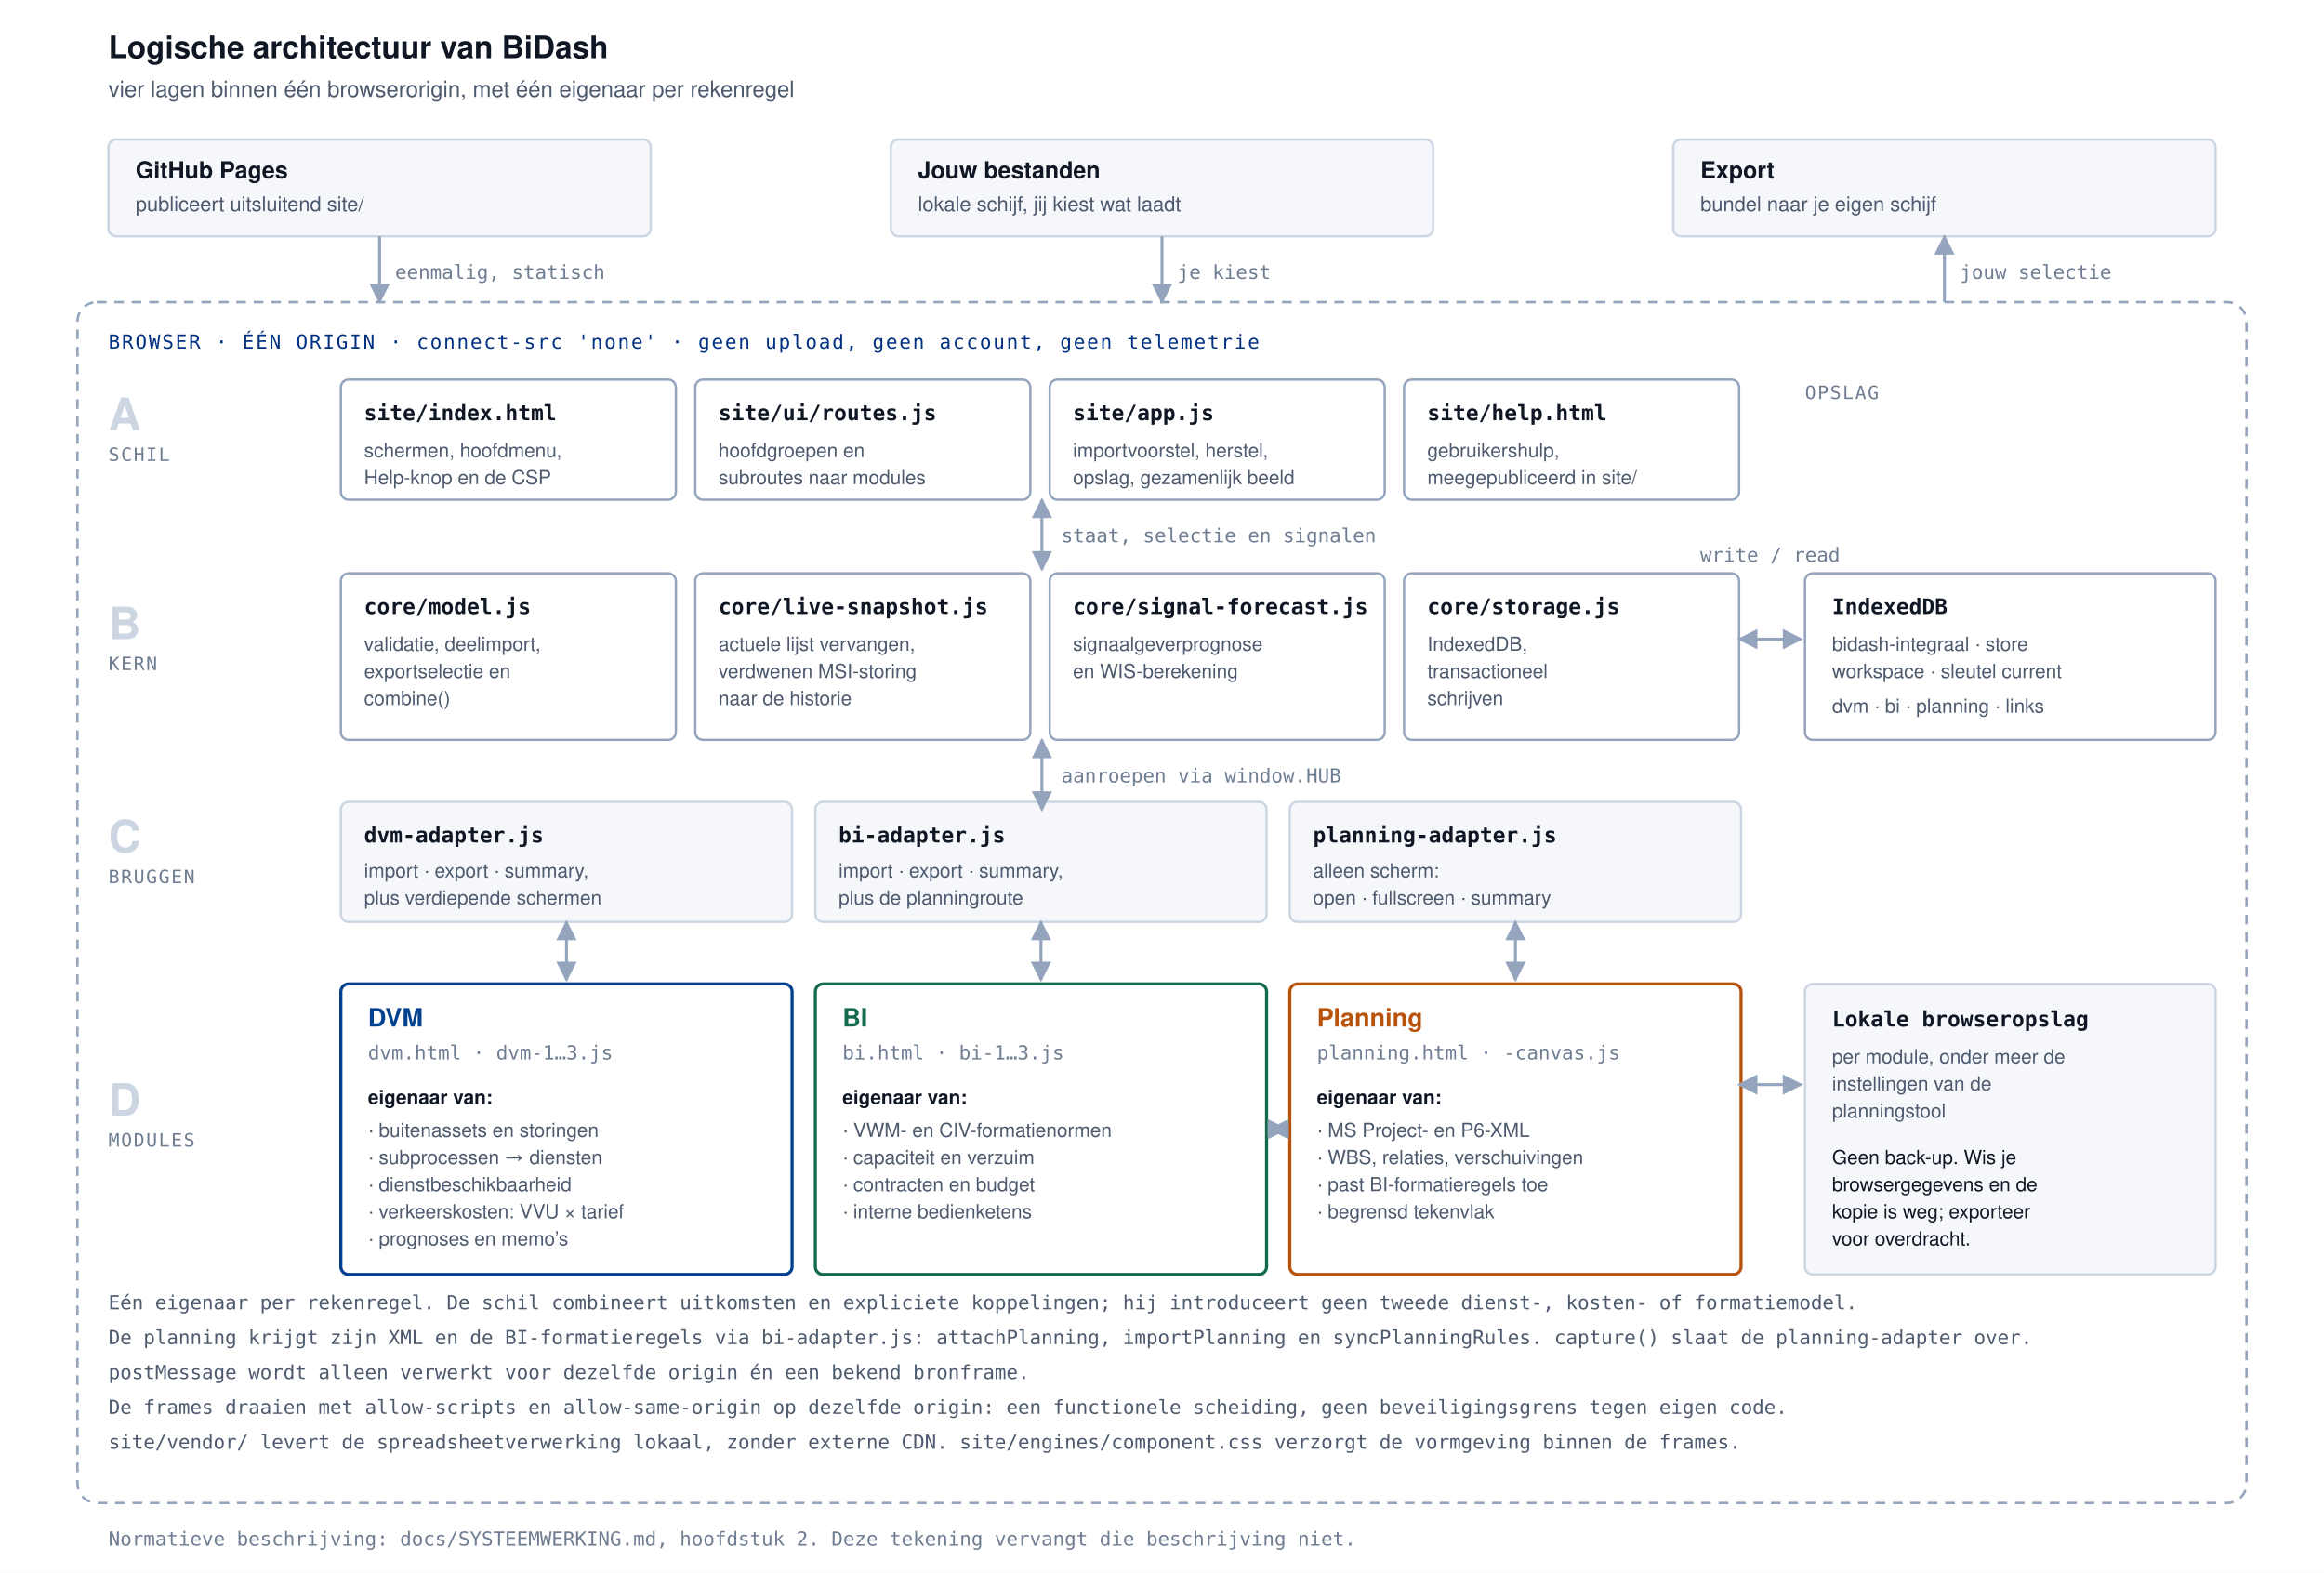
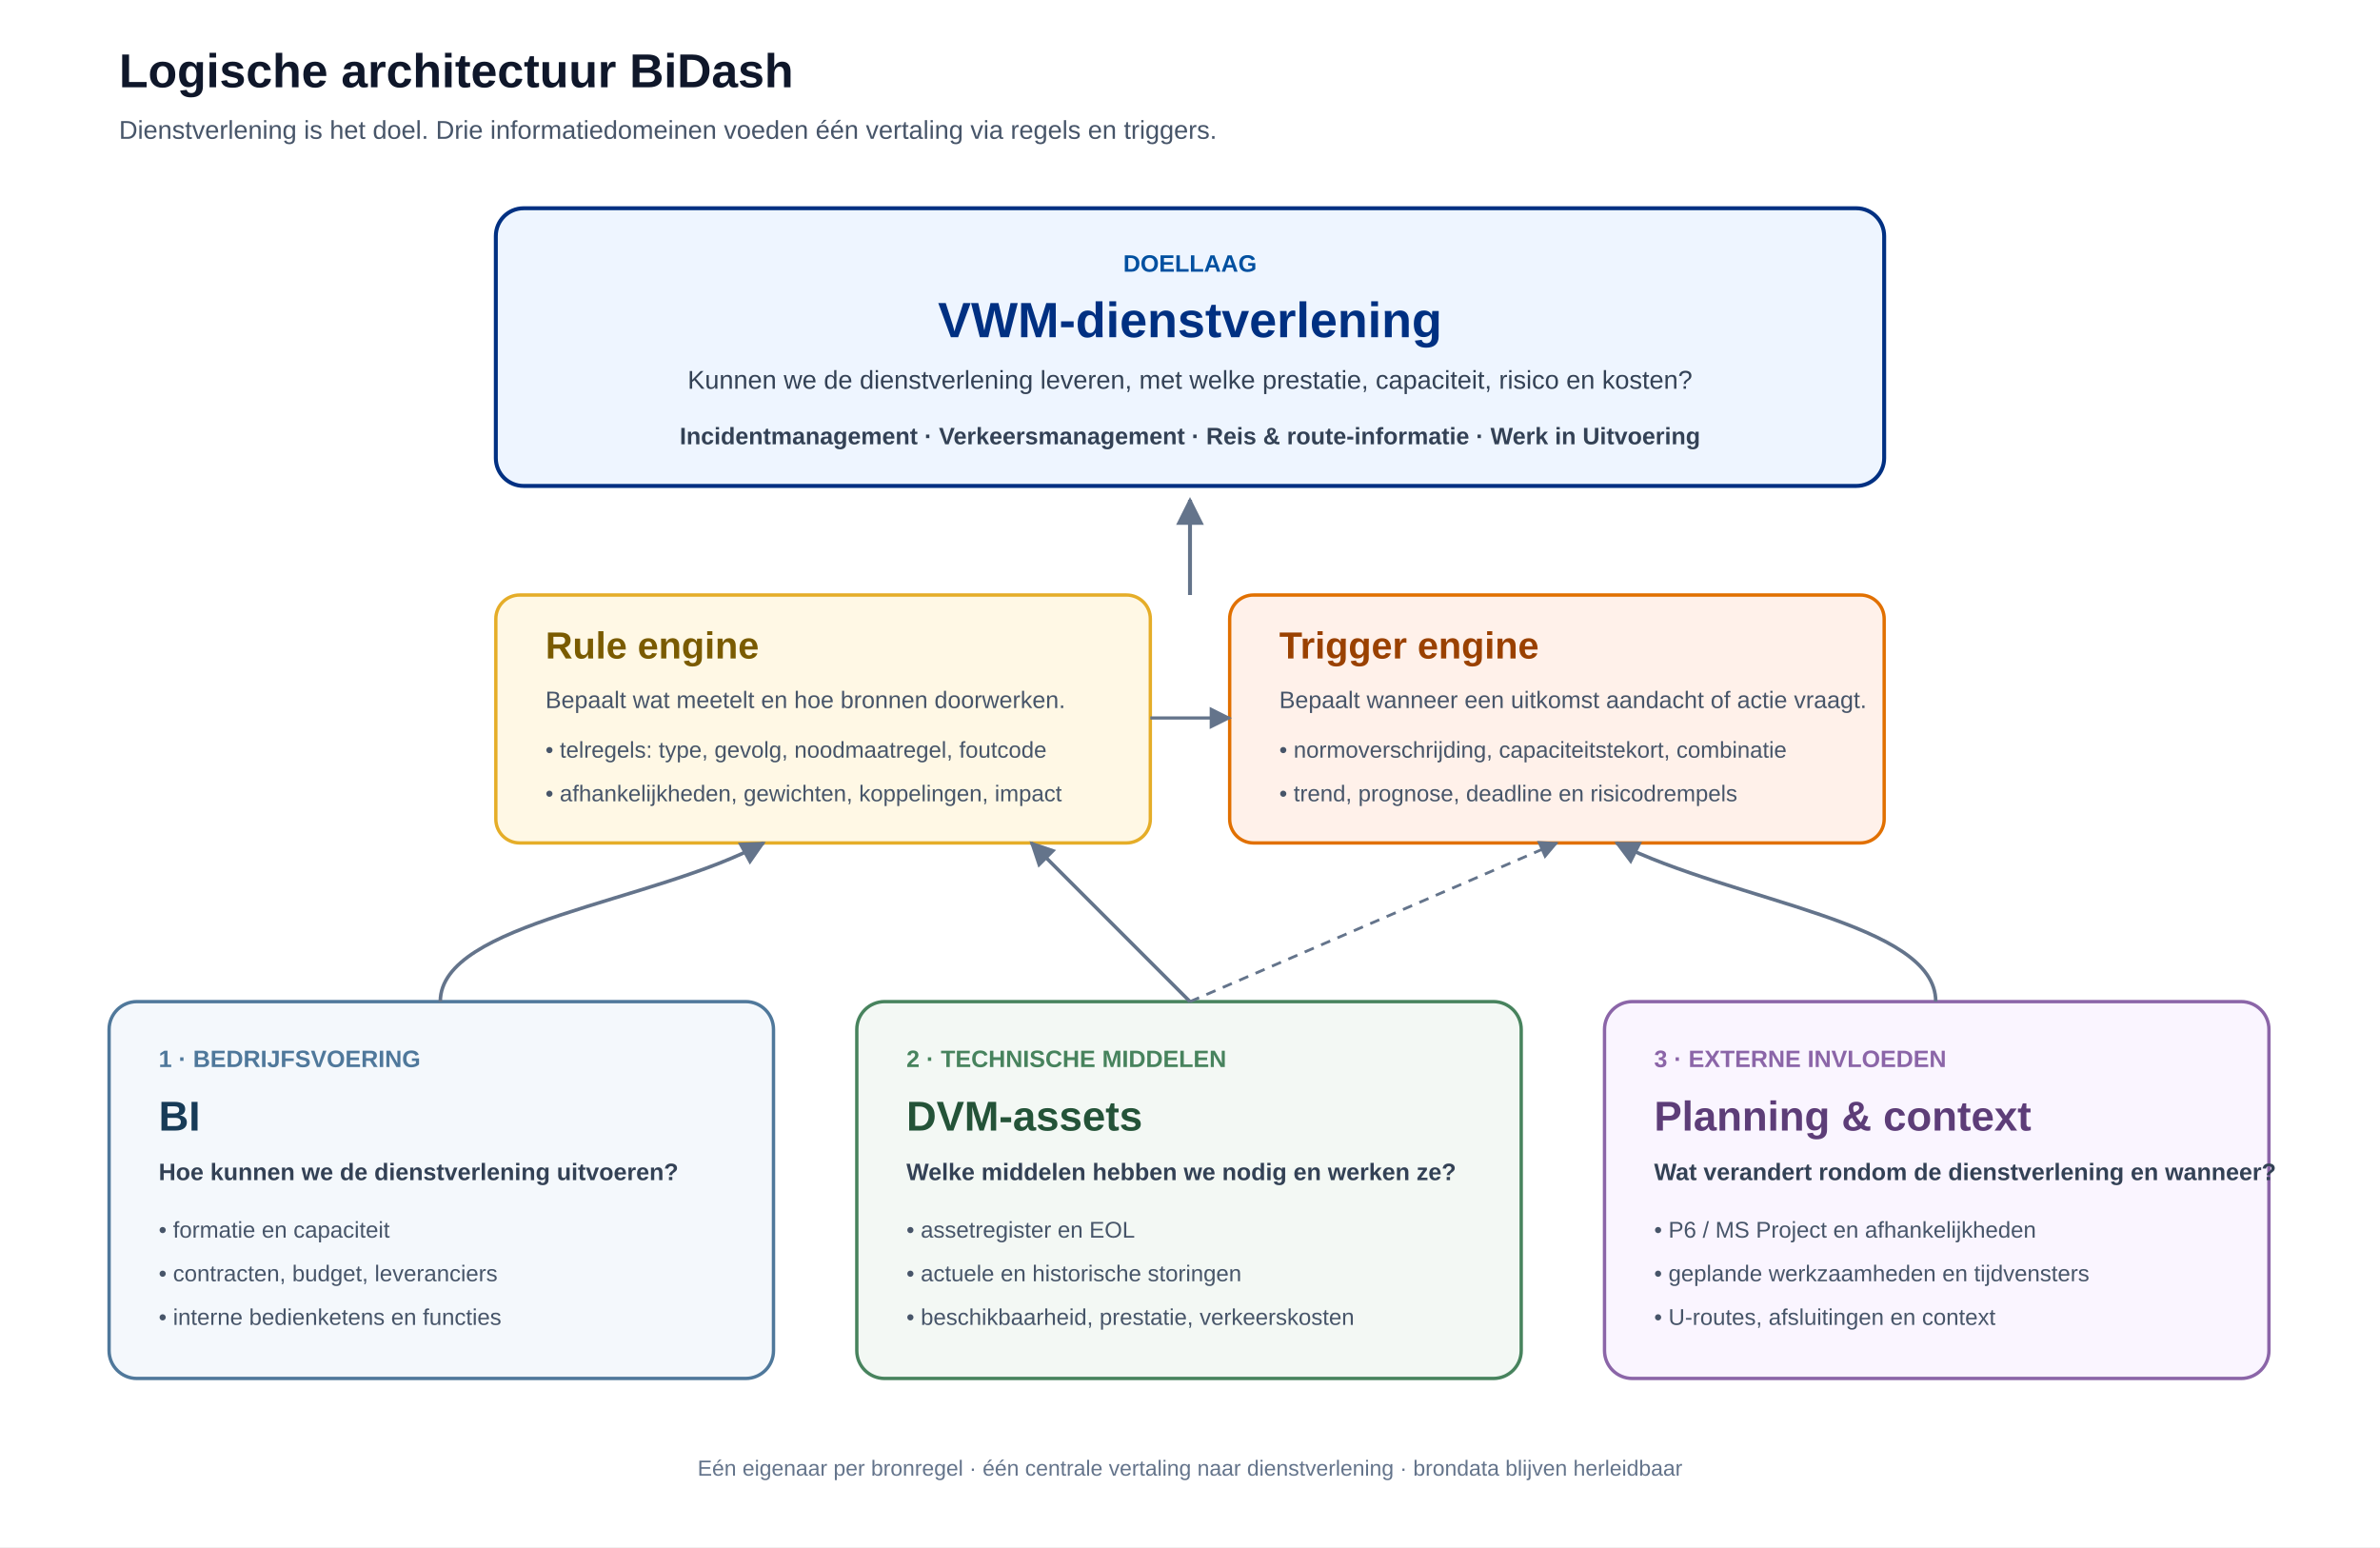
- <svg xmlns="http://www.w3.org/2000/svg" viewBox="0 0 1200 812" width="1200" height="812" role="img" aria-label="Logische architectuur van BiDash in vier lagen binnen één browserorigin: de schil met schermen en orchestratie, de kern met gedeelde contracten, de bruggen via window.HUB, en de drie rekenmodules DVM, BI en planning in eigen iframes, met daarnaast de lokale opslag.">
-   <rect x="0" y="0" width="1200" height="812" fill="#ffffff" />
+ <svg xmlns="http://www.w3.org/2000/svg" viewBox="0 0 1200 780" width="1200" height="780" role="img" aria-label="Logische architectuur van BiDash: dienstverlening bovenaan, rule engine en trigger engine in het midden, en bedrijfsvoering, technische assets en planning als drie informatiedomeinen daaronder.">
+   <rect width="1200" height="780" fill="#fff" />
  <defs>
-     <marker id="a" viewBox="0 0 10 10" refX="9" refY="5" markerWidth="7" markerHeight="7" orient="auto-start-reverse">
-       <path d="M0 0 L10 5 L0 10 z" fill="#93a4bc" />
+     <marker id="a" viewBox="0 0 10 10" refX="9" refY="5" markerWidth="7" markerHeight="7" orient="auto">
+       <path d="M0 0L10 5L0 10z" fill="#64748b" />
    </marker>
  </defs>
-   <text x="56" y="30" font-family="'Segoe UI',Helvetica,Arial,sans-serif" font-size="16" font-weight="600" fill="#0f1724" text-anchor="start">Logische architectuur van BiDash</text>
-   <text x="56" y="50" font-family="'Segoe UI',Helvetica,Arial,sans-serif" font-size="11.5" font-weight="400" fill="#4d5a6e" text-anchor="start">vier lagen binnen één browserorigin, met één eigenaar per rekenregel</text>
-   <rect x="56" y="72" width="280" height="50" rx="4" fill="#f5f7fb" stroke="#ccd5e2" stroke-width="1.2" />
-   <text x="70" y="92" font-family="'Segoe UI',Helvetica,Arial,sans-serif" font-size="12" font-weight="600" fill="#0f1724" text-anchor="start">GitHub Pages</text>
-   <text x="70" y="109" font-family="'Segoe UI',Helvetica,Arial,sans-serif" font-size="10.5" font-weight="400" fill="#4d5a6e" text-anchor="start">publiceert uitsluitend site/</text>
-   <rect x="460" y="72" width="280" height="50" rx="4" fill="#f5f7fb" stroke="#ccd5e2" stroke-width="1.2" />
-   <text x="474" y="92" font-family="'Segoe UI',Helvetica,Arial,sans-serif" font-size="12" font-weight="600" fill="#0f1724" text-anchor="start">Jouw bestanden</text>
-   <text x="474" y="109" font-family="'Segoe UI',Helvetica,Arial,sans-serif" font-size="10.5" font-weight="400" fill="#4d5a6e" text-anchor="start">lokale schijf, jij kiest wat laadt</text>
-   <rect x="864" y="72" width="280" height="50" rx="4" fill="#f5f7fb" stroke="#ccd5e2" stroke-width="1.2" />
-   <text x="878" y="92" font-family="'Segoe UI',Helvetica,Arial,sans-serif" font-size="12" font-weight="600" fill="#0f1724" text-anchor="start">Export</text>
-   <text x="878" y="109" font-family="'Segoe UI',Helvetica,Arial,sans-serif" font-size="10.5" font-weight="400" fill="#4d5a6e" text-anchor="start">bundel naar je eigen schijf</text>
-   <line x1="196" y1="122" x2="196" y2="156" stroke="#93a4bc" stroke-width="1.5" fill="none" marker-end="url(#a)" />
-   <text x="204" y="144" font-family="'DejaVu Sans Mono',Consolas,monospace" font-size="10" font-weight="400" fill="#6f7d92" text-anchor="start">eenmalig, statisch</text>
-   <line x1="600" y1="122" x2="600" y2="156" stroke="#93a4bc" stroke-width="1.5" fill="none" marker-end="url(#a)" />
-   <text x="608" y="144" font-family="'DejaVu Sans Mono',Consolas,monospace" font-size="10" font-weight="400" fill="#6f7d92" text-anchor="start">je kiest</text>
-   <line x1="1004" y1="156" x2="1004" y2="122" stroke="#93a4bc" stroke-width="1.5" fill="none" marker-end="url(#a)" />
-   <text x="1012" y="144" font-family="'DejaVu Sans Mono',Consolas,monospace" font-size="10" font-weight="400" fill="#6f7d92" text-anchor="start">jouw selectie</text>
-   <rect x="40" y="156" width="1120" height="620" rx="10" fill="none" stroke="#93a4bc" stroke-width="1.25" stroke-dasharray="5 4" />
-   <text x="56" y="180" font-family="'DejaVu Sans Mono',Consolas,monospace" font-size="10" font-weight="400" fill="#003082" text-anchor="start" letter-spacing="0.09em">BROWSER · ÉÉN ORIGIN · connect-src 'none' · geen upload, geen account, geen telemetrie</text>
-   <text x="56" y="222" font-family="'Segoe UI',Helvetica,Arial,sans-serif" font-size="23" font-weight="700" fill="#ccd5e2" text-anchor="start">A</text>
-   <text x="56" y="238" font-family="'DejaVu Sans Mono',Consolas,monospace" font-size="9.5" font-weight="400" fill="#6f7d92" text-anchor="start" letter-spacing="0.08em">SCHIL</text>
-   <text x="56" y="330" font-family="'Segoe UI',Helvetica,Arial,sans-serif" font-size="23" font-weight="700" fill="#ccd5e2" text-anchor="start">B</text>
-   <text x="56" y="346" font-family="'DejaVu Sans Mono',Consolas,monospace" font-size="9.5" font-weight="400" fill="#6f7d92" text-anchor="start" letter-spacing="0.08em">KERN</text>
-   <text x="56" y="440" font-family="'Segoe UI',Helvetica,Arial,sans-serif" font-size="23" font-weight="700" fill="#ccd5e2" text-anchor="start">C</text>
-   <text x="56" y="456" font-family="'DejaVu Sans Mono',Consolas,monospace" font-size="9.5" font-weight="400" fill="#6f7d92" text-anchor="start" letter-spacing="0.08em">BRUGGEN</text>
-   <text x="56" y="576" font-family="'Segoe UI',Helvetica,Arial,sans-serif" font-size="23" font-weight="700" fill="#ccd5e2" text-anchor="start">D</text>
-   <text x="56" y="592" font-family="'DejaVu Sans Mono',Consolas,monospace" font-size="9.5" font-weight="400" fill="#6f7d92" text-anchor="start" letter-spacing="0.08em">MODULES</text>
-   <text x="932" y="206" font-family="'DejaVu Sans Mono',Consolas,monospace" font-size="9.5" font-weight="400" fill="#6f7d92" text-anchor="start" letter-spacing="0.08em">OPSLAG</text>
-   <rect x="176" y="196" width="173" height="62" rx="4" fill="#ffffff" stroke="#93a4bc" stroke-width="1.2" />
-   <text x="188" y="217" font-family="'DejaVu Sans Mono',Consolas,monospace" font-size="11" font-weight="600" fill="#0f1724" text-anchor="start">site/index.html</text>
-   <text x="188" y="236" font-family="'Segoe UI',Helvetica,Arial,sans-serif" font-size="10" font-weight="400" fill="#4d5a6e" text-anchor="start">schermen, hoofdmenu,</text>
-   <text x="188" y="250" font-family="'Segoe UI',Helvetica,Arial,sans-serif" font-size="10" font-weight="400" fill="#4d5a6e" text-anchor="start">Help-knop en de CSP</text>
-   <rect x="359" y="196" width="173" height="62" rx="4" fill="#ffffff" stroke="#93a4bc" stroke-width="1.2" />
-   <text x="371" y="217" font-family="'DejaVu Sans Mono',Consolas,monospace" font-size="11" font-weight="600" fill="#0f1724" text-anchor="start">site/ui/routes.js</text>
-   <text x="371" y="236" font-family="'Segoe UI',Helvetica,Arial,sans-serif" font-size="10" font-weight="400" fill="#4d5a6e" text-anchor="start">hoofdgroepen en</text>
-   <text x="371" y="250" font-family="'Segoe UI',Helvetica,Arial,sans-serif" font-size="10" font-weight="400" fill="#4d5a6e" text-anchor="start">subroutes naar modules</text>
-   <rect x="542" y="196" width="173" height="62" rx="4" fill="#ffffff" stroke="#93a4bc" stroke-width="1.2" />
-   <text x="554" y="217" font-family="'DejaVu Sans Mono',Consolas,monospace" font-size="11" font-weight="600" fill="#0f1724" text-anchor="start">site/app.js</text>
-   <text x="554" y="236" font-family="'Segoe UI',Helvetica,Arial,sans-serif" font-size="10" font-weight="400" fill="#4d5a6e" text-anchor="start">importvoorstel, herstel,</text>
-   <text x="554" y="250" font-family="'Segoe UI',Helvetica,Arial,sans-serif" font-size="10" font-weight="400" fill="#4d5a6e" text-anchor="start">opslag, gezamenlijk beeld</text>
-   <rect x="725" y="196" width="173" height="62" rx="4" fill="#ffffff" stroke="#93a4bc" stroke-width="1.2" />
-   <text x="737" y="217" font-family="'DejaVu Sans Mono',Consolas,monospace" font-size="11" font-weight="600" fill="#0f1724" text-anchor="start">site/help.html</text>
-   <text x="737" y="236" font-family="'Segoe UI',Helvetica,Arial,sans-serif" font-size="10" font-weight="400" fill="#4d5a6e" text-anchor="start">gebruikershulp,</text>
-   <text x="737" y="250" font-family="'Segoe UI',Helvetica,Arial,sans-serif" font-size="10" font-weight="400" fill="#4d5a6e" text-anchor="start">meegepubliceerd in site/</text>
-   <rect x="176" y="296" width="173" height="86" rx="4" fill="#ffffff" stroke="#93a4bc" stroke-width="1.2" />
-   <text x="188" y="317" font-family="'DejaVu Sans Mono',Consolas,monospace" font-size="11" font-weight="600" fill="#0f1724" text-anchor="start">core/model.js</text>
-   <text x="188" y="336" font-family="'Segoe UI',Helvetica,Arial,sans-serif" font-size="10" font-weight="400" fill="#4d5a6e" text-anchor="start">validatie, deelimport,</text>
-   <text x="188" y="350" font-family="'Segoe UI',Helvetica,Arial,sans-serif" font-size="10" font-weight="400" fill="#4d5a6e" text-anchor="start">exportselectie en</text>
-   <text x="188" y="364" font-family="'Segoe UI',Helvetica,Arial,sans-serif" font-size="10" font-weight="400" fill="#4d5a6e" text-anchor="start">combine()</text>
-   <rect x="359" y="296" width="173" height="86" rx="4" fill="#ffffff" stroke="#93a4bc" stroke-width="1.2" />
-   <text x="371" y="317" font-family="'DejaVu Sans Mono',Consolas,monospace" font-size="11" font-weight="600" fill="#0f1724" text-anchor="start">core/live-snapshot.js</text>
-   <text x="371" y="336" font-family="'Segoe UI',Helvetica,Arial,sans-serif" font-size="10" font-weight="400" fill="#4d5a6e" text-anchor="start">actuele lijst vervangen,</text>
-   <text x="371" y="350" font-family="'Segoe UI',Helvetica,Arial,sans-serif" font-size="10" font-weight="400" fill="#4d5a6e" text-anchor="start">verdwenen MSI-storing</text>
-   <text x="371" y="364" font-family="'Segoe UI',Helvetica,Arial,sans-serif" font-size="10" font-weight="400" fill="#4d5a6e" text-anchor="start">naar de historie</text>
-   <rect x="542" y="296" width="173" height="86" rx="4" fill="#ffffff" stroke="#93a4bc" stroke-width="1.2" />
-   <text x="554" y="317" font-family="'DejaVu Sans Mono',Consolas,monospace" font-size="11" font-weight="600" fill="#0f1724" text-anchor="start">core/signal-forecast.js</text>
-   <text x="554" y="336" font-family="'Segoe UI',Helvetica,Arial,sans-serif" font-size="10" font-weight="400" fill="#4d5a6e" text-anchor="start">signaalgeverprognose</text>
-   <text x="554" y="350" font-family="'Segoe UI',Helvetica,Arial,sans-serif" font-size="10" font-weight="400" fill="#4d5a6e" text-anchor="start">en WIS-berekening</text>
-   <rect x="725" y="296" width="173" height="86" rx="4" fill="#ffffff" stroke="#93a4bc" stroke-width="1.2" />
-   <text x="737" y="317" font-family="'DejaVu Sans Mono',Consolas,monospace" font-size="11" font-weight="600" fill="#0f1724" text-anchor="start">core/storage.js</text>
-   <text x="737" y="336" font-family="'Segoe UI',Helvetica,Arial,sans-serif" font-size="10" font-weight="400" fill="#4d5a6e" text-anchor="start">IndexedDB,</text>
-   <text x="737" y="350" font-family="'Segoe UI',Helvetica,Arial,sans-serif" font-size="10" font-weight="400" fill="#4d5a6e" text-anchor="start">transactioneel</text>
-   <text x="737" y="364" font-family="'Segoe UI',Helvetica,Arial,sans-serif" font-size="10" font-weight="400" fill="#4d5a6e" text-anchor="start">schrijven</text>
-   <rect x="176" y="414" width="233" height="62" rx="4" fill="#f5f7fb" stroke="#ccd5e2" stroke-width="1.2" />
-   <text x="188" y="435" font-family="'DejaVu Sans Mono',Consolas,monospace" font-size="11" font-weight="600" fill="#0f1724" text-anchor="start">dvm-adapter.js</text>
-   <text x="188" y="453" font-family="'Segoe UI',Helvetica,Arial,sans-serif" font-size="10" font-weight="400" fill="#4d5a6e" text-anchor="start">import · export · summary,</text>
-   <text x="188" y="467" font-family="'Segoe UI',Helvetica,Arial,sans-serif" font-size="10" font-weight="400" fill="#4d5a6e" text-anchor="start">plus verdiepende schermen</text>
-   <rect x="421" y="414" width="233" height="62" rx="4" fill="#f5f7fb" stroke="#ccd5e2" stroke-width="1.2" />
-   <text x="433" y="435" font-family="'DejaVu Sans Mono',Consolas,monospace" font-size="11" font-weight="600" fill="#0f1724" text-anchor="start">bi-adapter.js</text>
-   <text x="433" y="453" font-family="'Segoe UI',Helvetica,Arial,sans-serif" font-size="10" font-weight="400" fill="#4d5a6e" text-anchor="start">import · export · summary,</text>
-   <text x="433" y="467" font-family="'Segoe UI',Helvetica,Arial,sans-serif" font-size="10" font-weight="400" fill="#4d5a6e" text-anchor="start">plus de planningroute</text>
-   <rect x="666" y="414" width="233" height="62" rx="4" fill="#f5f7fb" stroke="#ccd5e2" stroke-width="1.2" />
-   <text x="678" y="435" font-family="'DejaVu Sans Mono',Consolas,monospace" font-size="11" font-weight="600" fill="#0f1724" text-anchor="start">planning-adapter.js</text>
-   <text x="678" y="453" font-family="'Segoe UI',Helvetica,Arial,sans-serif" font-size="10" font-weight="400" fill="#4d5a6e" text-anchor="start">alleen scherm:</text>
-   <text x="678" y="467" font-family="'Segoe UI',Helvetica,Arial,sans-serif" font-size="10" font-weight="400" fill="#4d5a6e" text-anchor="start">open · fullscreen · summary</text>
-   <rect x="176" y="508" width="233" height="150" rx="4" fill="#ffffff" stroke="#00408f" stroke-width="1.6" />
-   <text x="190" y="530" font-family="'Segoe UI',Helvetica,Arial,sans-serif" font-size="13" font-weight="600" fill="#00408f" text-anchor="start">DVM</text>
-   <text x="190" y="547" font-family="'DejaVu Sans Mono',Consolas,monospace" font-size="10" font-weight="400" fill="#6f7d92" text-anchor="start">dvm.html · dvm-1…3.js</text>
-   <text x="190" y="570" font-family="'Segoe UI',Helvetica,Arial,sans-serif" font-size="10" font-weight="600" fill="#0f1724" text-anchor="start">eigenaar van:</text>
-   <text x="190" y="587" font-family="'Segoe UI',Helvetica,Arial,sans-serif" font-size="10" font-weight="400" fill="#4d5a6e" text-anchor="start">· buitenassets en storingen</text>
-   <text x="190" y="601" font-family="'Segoe UI',Helvetica,Arial,sans-serif" font-size="10" font-weight="400" fill="#4d5a6e" text-anchor="start">· subprocessen → diensten</text>
-   <text x="190" y="615" font-family="'Segoe UI',Helvetica,Arial,sans-serif" font-size="10" font-weight="400" fill="#4d5a6e" text-anchor="start">· dienstbeschikbaarheid</text>
-   <text x="190" y="629" font-family="'Segoe UI',Helvetica,Arial,sans-serif" font-size="10" font-weight="400" fill="#4d5a6e" text-anchor="start">· verkeerskosten: VVU × tarief</text>
-   <text x="190" y="643" font-family="'Segoe UI',Helvetica,Arial,sans-serif" font-size="10" font-weight="400" fill="#4d5a6e" text-anchor="start">· prognoses en memo’s</text>
-   <rect x="421" y="508" width="233" height="150" rx="4" fill="#ffffff" stroke="#146b4c" stroke-width="1.6" />
-   <text x="435" y="530" font-family="'Segoe UI',Helvetica,Arial,sans-serif" font-size="13" font-weight="600" fill="#146b4c" text-anchor="start">BI</text>
-   <text x="435" y="547" font-family="'DejaVu Sans Mono',Consolas,monospace" font-size="10" font-weight="400" fill="#6f7d92" text-anchor="start">bi.html · bi-1…3.js</text>
-   <text x="435" y="570" font-family="'Segoe UI',Helvetica,Arial,sans-serif" font-size="10" font-weight="600" fill="#0f1724" text-anchor="start">eigenaar van:</text>
-   <text x="435" y="587" font-family="'Segoe UI',Helvetica,Arial,sans-serif" font-size="10" font-weight="400" fill="#4d5a6e" text-anchor="start">· VWM- en CIV-formatienormen</text>
-   <text x="435" y="601" font-family="'Segoe UI',Helvetica,Arial,sans-serif" font-size="10" font-weight="400" fill="#4d5a6e" text-anchor="start">· capaciteit en verzuim</text>
-   <text x="435" y="615" font-family="'Segoe UI',Helvetica,Arial,sans-serif" font-size="10" font-weight="400" fill="#4d5a6e" text-anchor="start">· contracten en budget</text>
-   <text x="435" y="629" font-family="'Segoe UI',Helvetica,Arial,sans-serif" font-size="10" font-weight="400" fill="#4d5a6e" text-anchor="start">· interne bedienketens</text>
-   <rect x="666" y="508" width="233" height="150" rx="4" fill="#ffffff" stroke="#b8530b" stroke-width="1.6" />
-   <text x="680" y="530" font-family="'Segoe UI',Helvetica,Arial,sans-serif" font-size="13" font-weight="600" fill="#b8530b" text-anchor="start">Planning</text>
-   <text x="680" y="547" font-family="'DejaVu Sans Mono',Consolas,monospace" font-size="10" font-weight="400" fill="#6f7d92" text-anchor="start">planning.html · -canvas.js</text>
-   <text x="680" y="570" font-family="'Segoe UI',Helvetica,Arial,sans-serif" font-size="10" font-weight="600" fill="#0f1724" text-anchor="start">eigenaar van:</text>
-   <text x="680" y="587" font-family="'Segoe UI',Helvetica,Arial,sans-serif" font-size="10" font-weight="400" fill="#4d5a6e" text-anchor="start">· MS Project- en P6-XML</text>
-   <text x="680" y="601" font-family="'Segoe UI',Helvetica,Arial,sans-serif" font-size="10" font-weight="400" fill="#4d5a6e" text-anchor="start">· WBS, relaties, verschuivingen</text>
-   <text x="680" y="615" font-family="'Segoe UI',Helvetica,Arial,sans-serif" font-size="10" font-weight="400" fill="#4d5a6e" text-anchor="start">· past BI-formatieregels toe</text>
-   <text x="680" y="629" font-family="'Segoe UI',Helvetica,Arial,sans-serif" font-size="10" font-weight="400" fill="#4d5a6e" text-anchor="start">· begrensd tekenvlak</text>
-   <rect x="932" y="296" width="212" height="86" rx="4" fill="#ffffff" stroke="#93a4bc" stroke-width="1.2" />
-   <text x="946" y="317" font-family="'DejaVu Sans Mono',Consolas,monospace" font-size="11" font-weight="600" fill="#0f1724" text-anchor="start">IndexedDB</text>
-   <text x="946" y="336" font-family="'Segoe UI',Helvetica,Arial,sans-serif" font-size="10" font-weight="400" fill="#4d5a6e" text-anchor="start">bidash-integraal · store</text>
-   <text x="946" y="350" font-family="'Segoe UI',Helvetica,Arial,sans-serif" font-size="10" font-weight="400" fill="#4d5a6e" text-anchor="start">workspace · sleutel current</text>
-   <text x="946" y="368" font-family="'Segoe UI',Helvetica,Arial,sans-serif" font-size="10" font-weight="400" fill="#4d5a6e" text-anchor="start">dvm · bi · planning · links</text>
-   <rect x="932" y="508" width="212" height="150" rx="4" fill="#f5f7fb" stroke="#ccd5e2" stroke-width="1.2" />
-   <text x="946" y="530" font-family="'DejaVu Sans Mono',Consolas,monospace" font-size="11" font-weight="600" fill="#0f1724" text-anchor="start">Lokale browseropslag</text>
-   <text x="946" y="549" font-family="'Segoe UI',Helvetica,Arial,sans-serif" font-size="10" font-weight="400" fill="#4d5a6e" text-anchor="start">per module, onder meer de</text>
-   <text x="946" y="563" font-family="'Segoe UI',Helvetica,Arial,sans-serif" font-size="10" font-weight="400" fill="#4d5a6e" text-anchor="start">instellingen van de</text>
-   <text x="946" y="577" font-family="'Segoe UI',Helvetica,Arial,sans-serif" font-size="10" font-weight="400" fill="#4d5a6e" text-anchor="start">planningstool</text>
-   <text x="946" y="601" font-family="'Segoe UI',Helvetica,Arial,sans-serif" font-size="10" font-weight="400" fill="#0f1724" text-anchor="start">Geen back-up. Wis je</text>
-   <text x="946" y="615" font-family="'Segoe UI',Helvetica,Arial,sans-serif" font-size="10" font-weight="400" fill="#0f1724" text-anchor="start">browsergegevens en de</text>
-   <text x="946" y="629" font-family="'Segoe UI',Helvetica,Arial,sans-serif" font-size="10" font-weight="400" fill="#0f1724" text-anchor="start">kopie is weg; exporteer</text>
-   <text x="946" y="643" font-family="'Segoe UI',Helvetica,Arial,sans-serif" font-size="10" font-weight="400" fill="#0f1724" text-anchor="start">voor overdracht.</text>
-   <line x1="538" y1="258" x2="538" y2="294" stroke="#93a4bc" stroke-width="1.5" fill="none" marker-end="url(#a)" marker-start="url(#a)" />
-   <text x="548" y="280" font-family="'DejaVu Sans Mono',Consolas,monospace" font-size="10" font-weight="400" fill="#6f7d92" text-anchor="start">staat, selectie en signalen</text>
-   <line x1="538" y1="382" x2="538" y2="418" stroke="#93a4bc" stroke-width="1.5" fill="none" marker-end="url(#a)" marker-start="url(#a)" />
-   <text x="548" y="404" font-family="'DejaVu Sans Mono',Consolas,monospace" font-size="10" font-weight="400" fill="#6f7d92" text-anchor="start">aanroepen via window.HUB</text>
-   <line x1="292.5" y1="476" x2="292.5" y2="506" stroke="#93a4bc" stroke-width="1.5" fill="none" marker-end="url(#a)" marker-start="url(#a)" />
-   <line x1="537.5" y1="476" x2="537.5" y2="506" stroke="#93a4bc" stroke-width="1.5" fill="none" marker-end="url(#a)" marker-start="url(#a)" />
-   <line x1="782.5" y1="476" x2="782.5" y2="506" stroke="#93a4bc" stroke-width="1.5" fill="none" marker-end="url(#a)" marker-start="url(#a)" />
-   <line x1="656" y1="583" x2="664" y2="583" stroke="#93a4bc" stroke-width="1.5" fill="none" marker-end="url(#a)" marker-start="url(#a)" />
-   <line x1="898" y1="330" x2="930" y2="330" stroke="#93a4bc" stroke-width="1.5" fill="none" marker-end="url(#a)" marker-start="url(#a)" />
-   <text x="914" y="290" font-family="'DejaVu Sans Mono',Consolas,monospace" font-size="10" font-weight="400" fill="#6f7d92" text-anchor="middle">write / read</text>
-   <line x1="898" y1="560" x2="930" y2="560" stroke="#93a4bc" stroke-width="1.5" fill="none" marker-end="url(#a)" marker-start="url(#a)" />
-   <text x="56" y="676" font-family="'DejaVu Sans Mono',Consolas,monospace" font-size="10" font-weight="400" fill="#4d5a6e" text-anchor="start">Eén eigenaar per rekenregel. De schil combineert uitkomsten en expliciete koppelingen; hij introduceert geen tweede dienst-, kosten- of formatiemodel.</text>
-   <text x="56" y="694" font-family="'DejaVu Sans Mono',Consolas,monospace" font-size="10" font-weight="400" fill="#4d5a6e" text-anchor="start">De planning krijgt zijn XML en de BI-formatieregels via bi-adapter.js: attachPlanning, importPlanning en syncPlanningRules. capture() slaat de planning-adapter over.</text>
-   <text x="56" y="712" font-family="'DejaVu Sans Mono',Consolas,monospace" font-size="10" font-weight="400" fill="#4d5a6e" text-anchor="start">postMessage wordt alleen verwerkt voor dezelfde origin én een bekend bronframe.</text>
-   <text x="56" y="730" font-family="'DejaVu Sans Mono',Consolas,monospace" font-size="10" font-weight="400" fill="#4d5a6e" text-anchor="start">De frames draaien met allow-scripts en allow-same-origin op dezelfde origin: een functionele scheiding, geen beveiligingsgrens tegen eigen code.</text>
-   <text x="56" y="748" font-family="'DejaVu Sans Mono',Consolas,monospace" font-size="10" font-weight="400" fill="#4d5a6e" text-anchor="start">site/vendor/ levert de spreadsheetverwerking lokaal, zonder externe CDN. site/engines/component.css verzorgt de vormgeving binnen de frames.</text>
-   <text x="56" y="798" font-family="'DejaVu Sans Mono',Consolas,monospace" font-size="10" font-weight="400" fill="#6f7d92" text-anchor="start">Normatieve beschrijving: docs/SYSTEEMWERKING.md, hoofdstuk 2. Deze tekening vervangt die beschrijving niet.</text>
+   <g font-family="Segoe UI,Arial,sans-serif">
+     <text x="60" y="44" font-size="24" font-weight="700" fill="#0f172a">Logische architectuur BiDash</text>
+     <text x="60" y="70" font-size="13" fill="#475569">Dienstverlening is het doel. Drie informatiedomeinen voeden één vertaling via regels en triggers.</text>
+     <rect x="250" y="105" width="700" height="140" rx="14" fill="#eef5ff" stroke="#003082" stroke-width="2" />
+     <text x="600" y="137" text-anchor="middle" font-size="12" font-weight="700" fill="#0050a0">DOELLAAG</text>
+     <text x="600" y="170" text-anchor="middle" font-size="25" font-weight="700" fill="#003082">VWM-dienstverlening</text>
+     <text x="600" y="196" text-anchor="middle" font-size="13" fill="#334155">Kunnen we de dienstverlening leveren, met welke prestatie, capaciteit, risico en kosten?</text>
+     <text x="600" y="224" text-anchor="middle" font-size="12" font-weight="600" fill="#334155">Incidentmanagement · Verkeersmanagement · Reis &amp; route-informatie · Werk in Uitvoering</text>
+     <line x1="600" y1="300" x2="600" y2="252" stroke="#64748b" stroke-width="2" marker-end="url(#a)" />
+     <rect x="250" y="300" width="330" height="125" rx="12" fill="#fff8e5" stroke="#e5ad28" stroke-width="1.7" />
+     <text x="275" y="332" font-size="19" font-weight="700" fill="#7a5b00">Rule engine</text>
+     <text x="275" y="357" font-size="12" fill="#475569">Bepaalt wat meetelt en hoe bronnen doorwerken.</text>
+     <text x="275" y="382" font-size="11.5" fill="#475569">• telregels: type, gevolg, noodmaatregel, foutcode</text>
+     <text x="275" y="404" font-size="11.5" fill="#475569">• afhankelijkheden, gewichten, koppelingen, impact</text>
+     <rect x="620" y="300" width="330" height="125" rx="12" fill="#fff1ea" stroke="#e17000" stroke-width="1.7" />
+     <text x="645" y="332" font-size="19" font-weight="700" fill="#9a4100">Trigger engine</text>
+     <text x="645" y="357" font-size="12" fill="#475569">Bepaalt wanneer een uitkomst aandacht of actie vraagt.</text>
+     <text x="645" y="382" font-size="11.5" fill="#475569">• normoverschrijding, capaciteitstekort, combinatie</text>
+     <text x="645" y="404" font-size="11.5" fill="#475569">• trend, prognose, deadline en risicodrempels</text>
+     <line x1="580" y1="362" x2="620" y2="362" stroke="#64748b" stroke-width="1.6" marker-end="url(#a)" />
+     <rect x="55" y="505" width="335" height="190" rx="14" fill="#f4f8fc" stroke="#4f789b" stroke-width="1.7" />
+     <text x="80" y="538" font-size="12" font-weight="700" fill="#4f789b">1 · BEDRIJFSVOERING</text>
+     <text x="80" y="570" font-size="21" font-weight="700" fill="#173b57">BI</text>
+     <text x="80" y="595" font-size="12" font-weight="600" fill="#334155">Hoe kunnen we de dienstverlening uitvoeren?</text>
+     <text x="80" y="624" font-size="11.5" fill="#475569">• formatie en capaciteit</text>
+     <text x="80" y="646" font-size="11.5" fill="#475569">• contracten, budget, leveranciers</text>
+     <text x="80" y="668" font-size="11.5" fill="#475569">• interne bedienketens en functies</text>
+     <rect x="432" y="505" width="335" height="190" rx="14" fill="#f3f8f4" stroke="#47835d" stroke-width="1.7" />
+     <text x="457" y="538" font-size="12" font-weight="700" fill="#47835d">2 · TECHNISCHE MIDDELEN</text>
+     <text x="457" y="570" font-size="21" font-weight="700" fill="#245338">DVM-assets</text>
+     <text x="457" y="595" font-size="12" font-weight="600" fill="#334155">Welke middelen hebben we nodig en werken ze?</text>
+     <text x="457" y="624" font-size="11.5" fill="#475569">• assetregister en EOL</text>
+     <text x="457" y="646" font-size="11.5" fill="#475569">• actuele en historische storingen</text>
+     <text x="457" y="668" font-size="11.5" fill="#475569">• beschikbaarheid, prestatie, verkeerskosten</text>
+     <rect x="809" y="505" width="335" height="190" rx="14" fill="#faf5ff" stroke="#8b65a8" stroke-width="1.7" />
+     <text x="834" y="538" font-size="12" font-weight="700" fill="#8b65a8">3 · EXTERNE INVLOEDEN</text>
+     <text x="834" y="570" font-size="21" font-weight="700" fill="#5d3d78">Planning &amp; context</text>
+     <text x="834" y="595" font-size="12" font-weight="600" fill="#334155">Wat verandert rondom de dienstverlening en wanneer?</text>
+     <text x="834" y="624" font-size="11.5" fill="#475569">• P6 / MS Project en afhankelijkheden</text>
+     <text x="834" y="646" font-size="11.5" fill="#475569">• geplande werkzaamheden en tijdvensters</text>
+     <text x="834" y="668" font-size="11.5" fill="#475569">• U-routes, afsluitingen en context</text>
+     <path d="M222 505C222 465 330 455 385 425" fill="none" stroke="#64748b" stroke-width="1.8" marker-end="url(#a)" />
+     <path d="M600 505L520 425" fill="none" stroke="#64748b" stroke-width="1.8" marker-end="url(#a)" />
+     <path d="M976 505C976 465 875 455 815 425" fill="none" stroke="#64748b" stroke-width="1.8" marker-end="url(#a)" />
+     <path d="M600 505L785 425" fill="none" stroke="#64748b" stroke-width="1.4" stroke-dasharray="5 4" marker-end="url(#a)" />
+     <text x="600" y="744" text-anchor="middle" font-size="11" fill="#64748b">Eén eigenaar per bronregel · één centrale vertaling naar dienstverlening · brondata blijven herleidbaar</text>
+   </g>
</svg>
